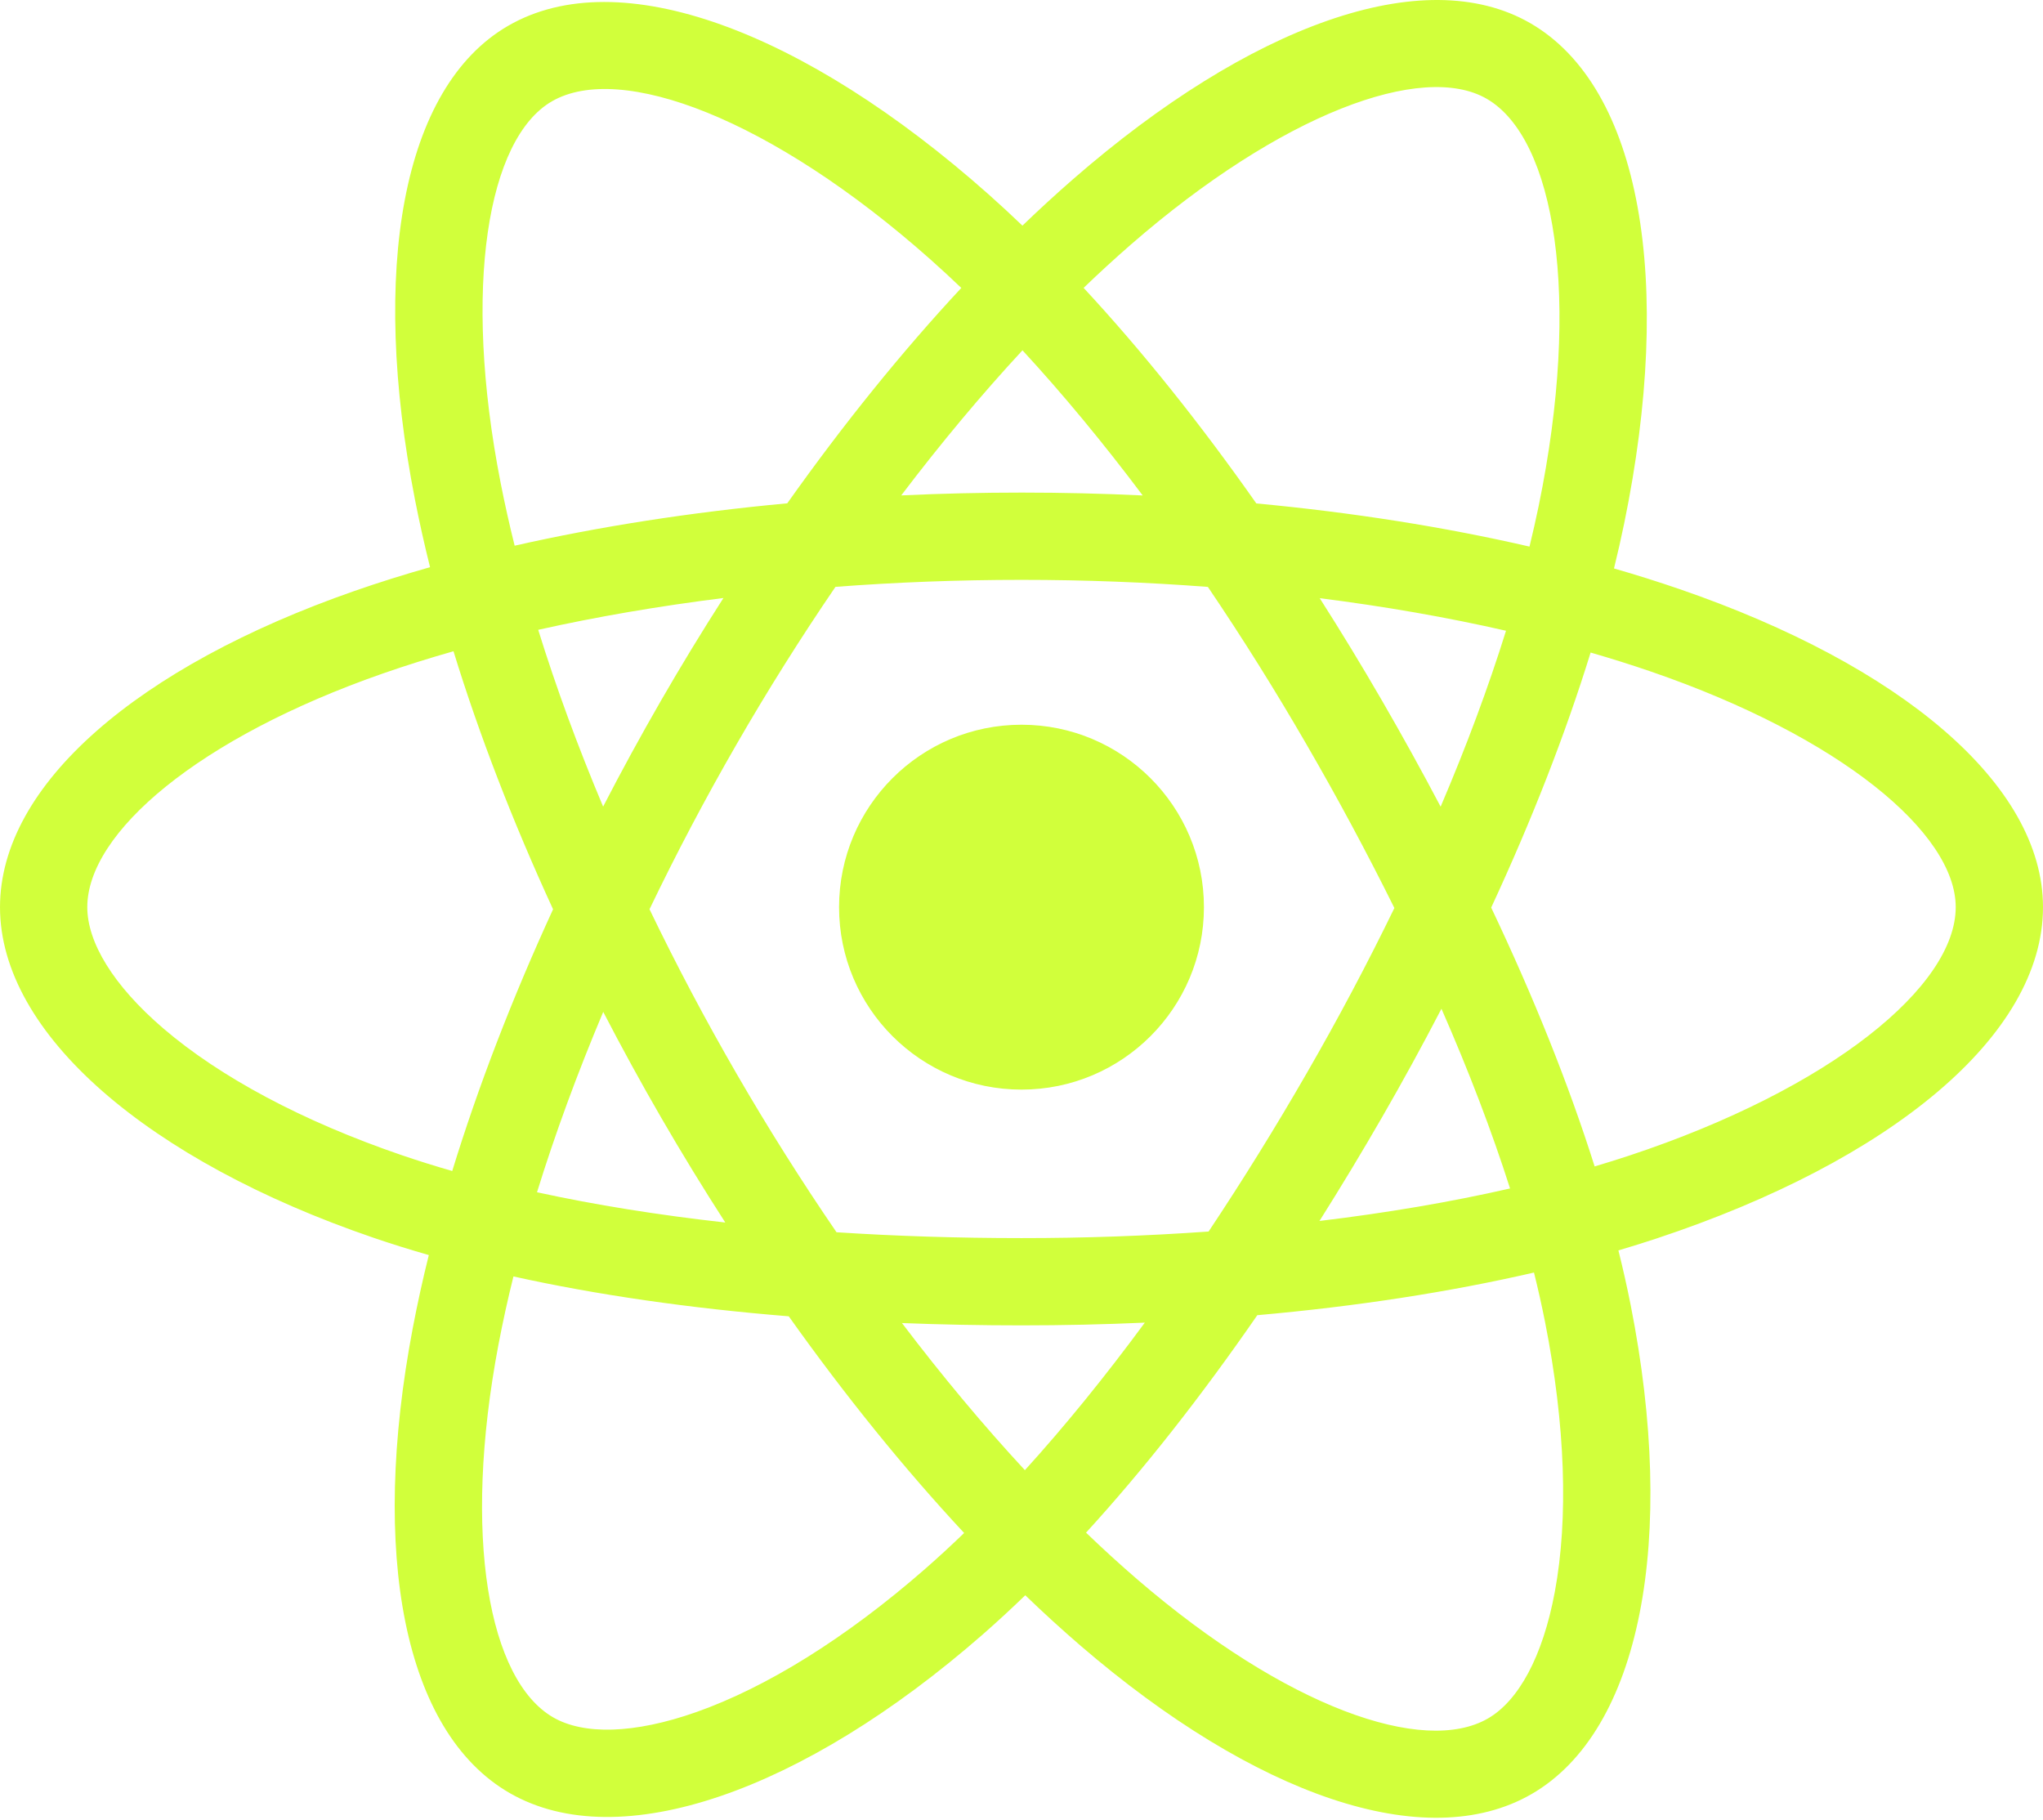
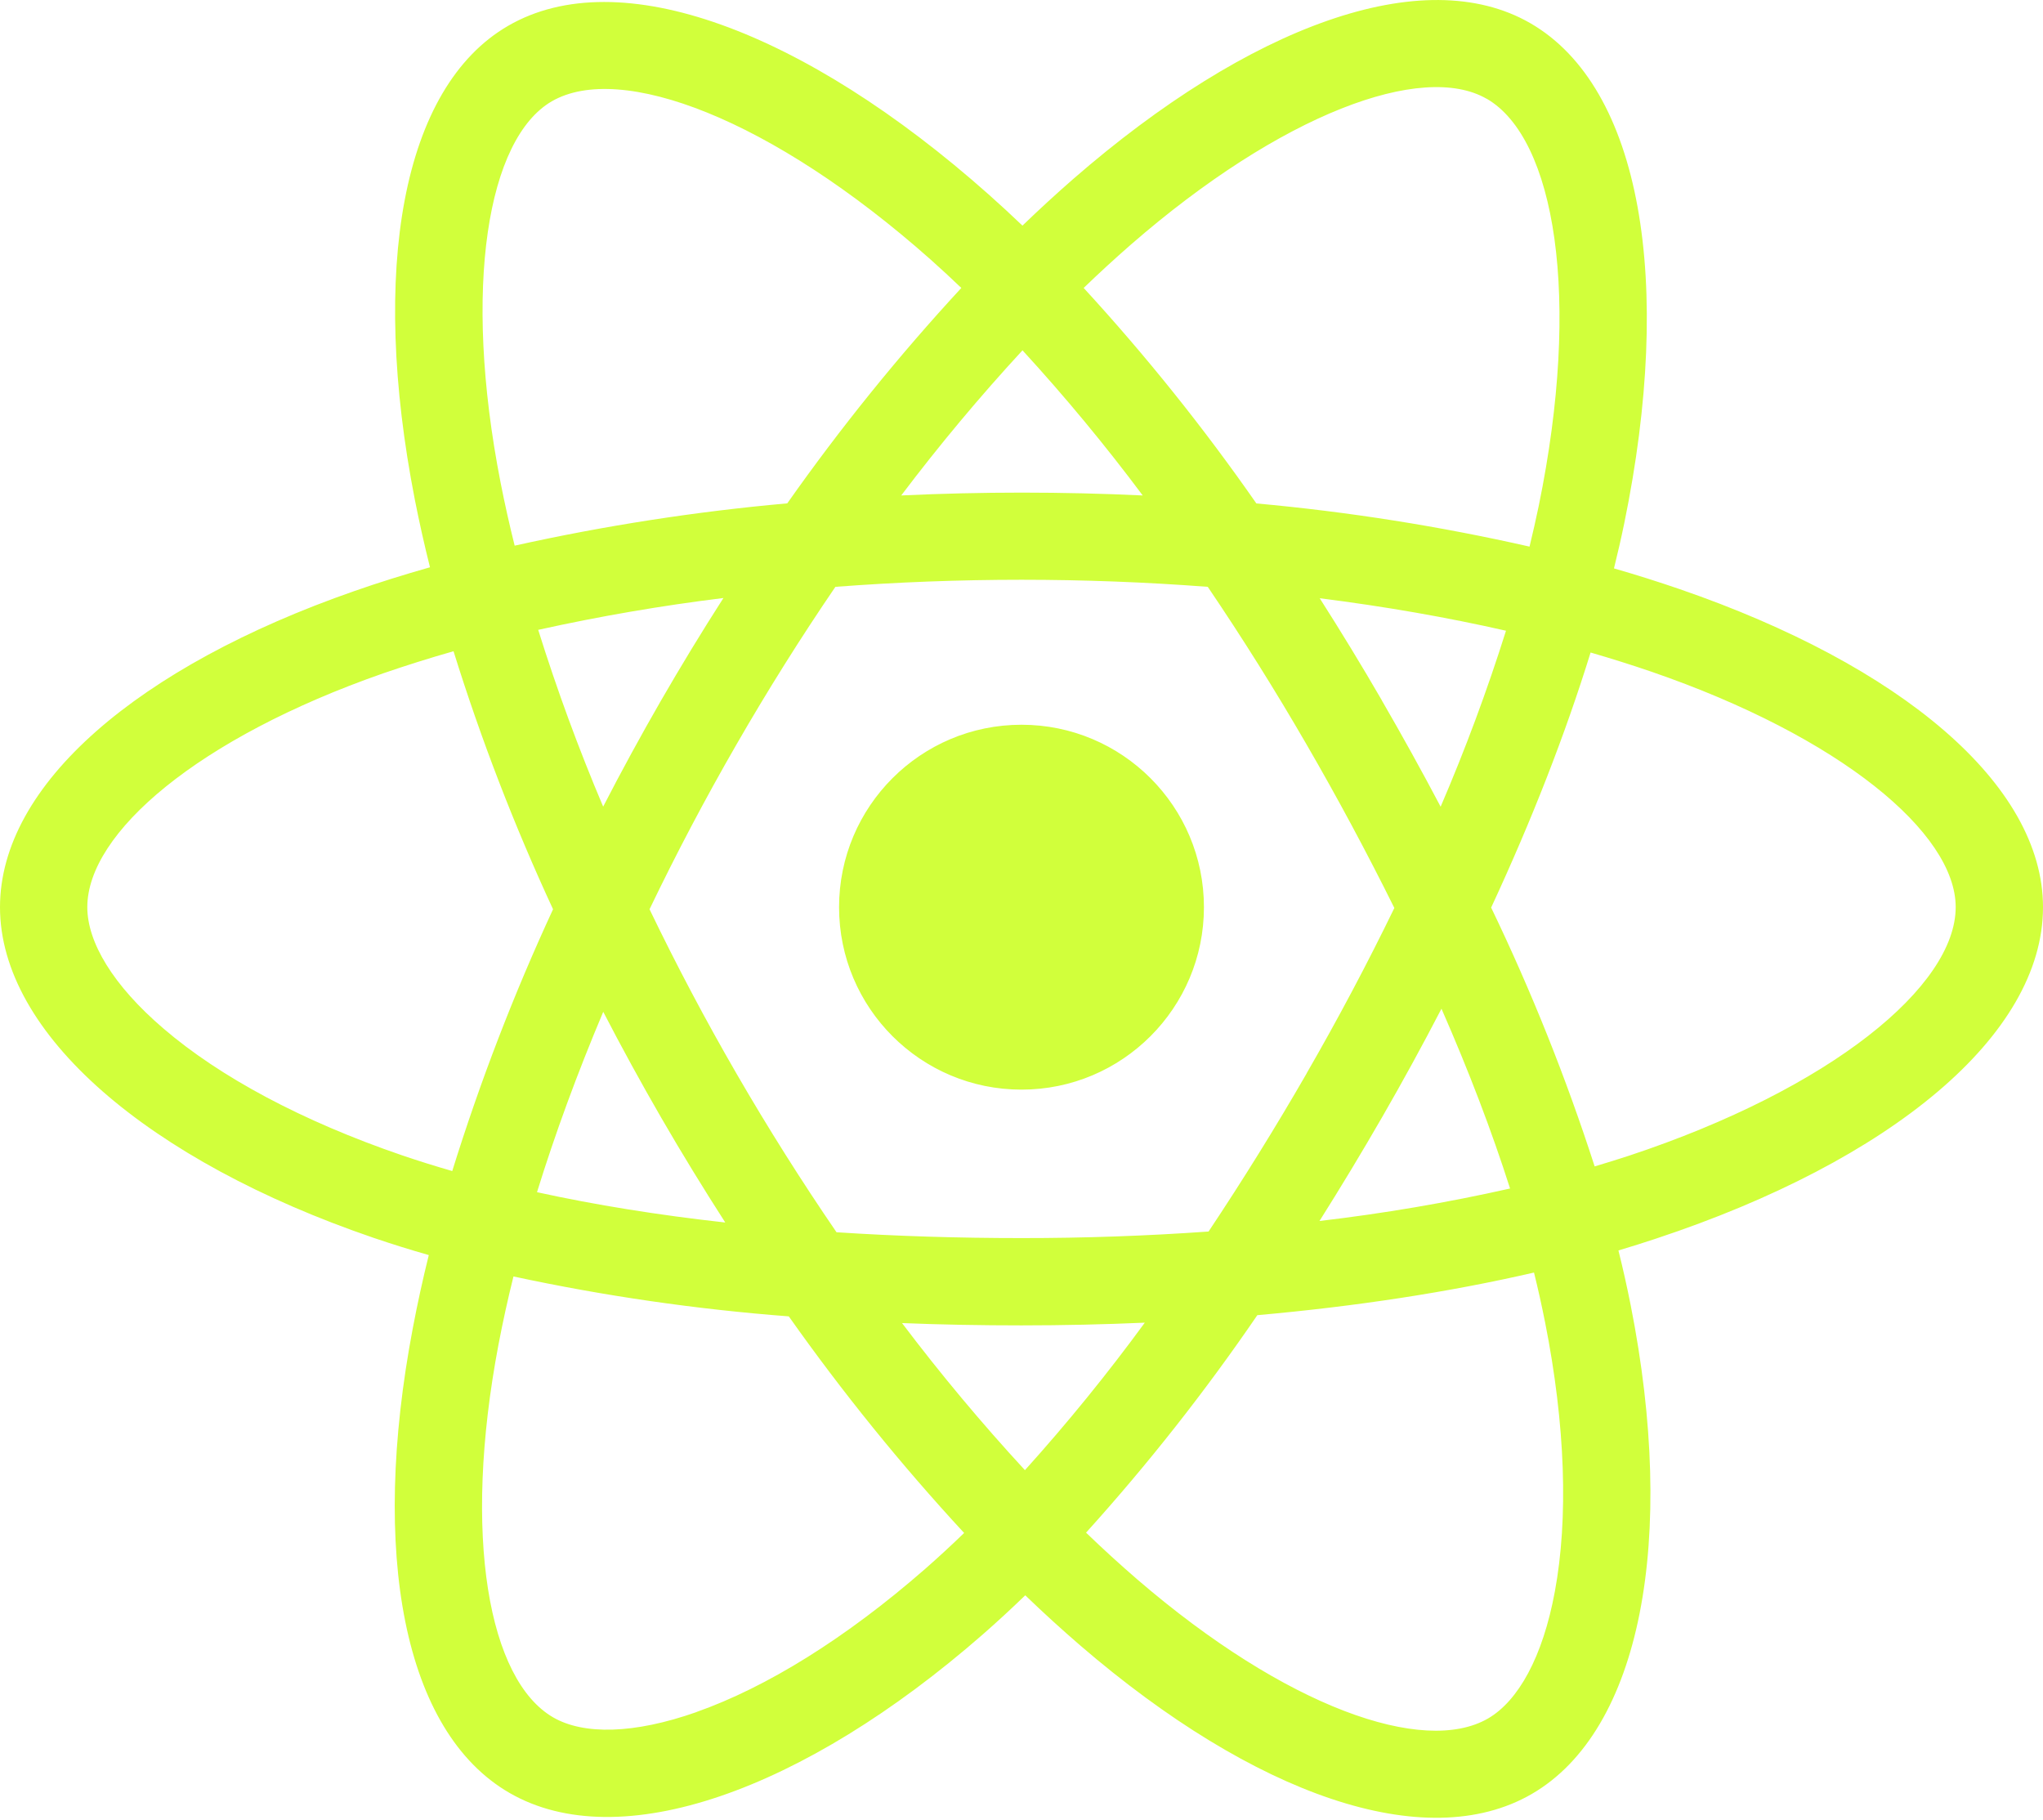
- <svg xmlns="http://www.w3.org/2000/svg" aria-hidden="true" role="img" class="iconify iconify--logos" width="35.93" height="32" preserveAspectRatio="xMidYMid meet" viewBox="0 0 256 228">
-   <path fill="#d1ff3b" d="M210.483 73.824a171.49 171.49 0 0 0-8.24-2.597c.465-1.9.893-3.777 1.273-5.621c6.238-30.281 2.16-54.676-11.769-62.708c-13.355-7.7-35.196.329-57.254 19.526a171.23 171.23 0 0 0-6.375 5.848a155.866 155.866 0 0 0-4.241-3.917C100.759 3.829 77.587-4.822 63.673 3.233C50.33 10.957 46.379 33.89 51.995 62.588a170.974 170.974 0 0 0 1.892 8.48c-3.28.932-6.445 1.924-9.474 2.98C17.309 83.498 0 98.307 0 113.668c0 15.865 18.582 31.778 46.812 41.427a145.52 145.52 0 0 0 6.921 2.165a167.467 167.467 0 0 0-2.01 9.138c-5.354 28.2-1.173 50.591 12.134 58.266c13.744 7.926 36.812-.22 59.273-19.855a145.567 145.567 0 0 0 5.342-4.923a168.064 168.064 0 0 0 6.92 6.314c21.758 18.722 43.246 26.282 56.54 18.586c13.731-7.949 18.194-32.003 12.4-61.268a145.016 145.016 0 0 0-1.535-6.842c1.62-.48 3.21-.974 4.76-1.488c29.348-9.723 48.443-25.443 48.443-41.52c0-15.417-17.868-30.326-45.517-39.844Zm-6.365 70.984c-1.4.463-2.836.91-4.3 1.345c-3.24-10.257-7.612-21.163-12.963-32.432c5.106-11 9.31-21.767 12.459-31.957c2.619.758 5.16 1.557 7.61 2.4c23.69 8.156 38.14 20.213 38.14 29.504c0 9.896-15.606 22.743-40.946 31.14Zm-10.514 20.834c2.562 12.94 2.927 24.64 1.23 33.787c-1.524 8.219-4.59 13.698-8.382 15.893c-8.067 4.67-25.32-1.4-43.927-17.412a156.726 156.726 0 0 1-6.437-5.87c7.214-7.889 14.423-17.06 21.459-27.246c12.376-1.098 24.068-2.894 34.671-5.345a134.17 134.17 0 0 1 1.386 6.193ZM87.276 214.515c-7.882 2.783-14.16 2.863-17.955.675c-8.075-4.657-11.432-22.636-6.853-46.752a156.923 156.923 0 0 1 1.869-8.499c10.486 2.32 22.093 3.988 34.498 4.994c7.084 9.967 14.501 19.128 21.976 27.15a134.668 134.668 0 0 1-4.877 4.492c-9.933 8.682-19.886 14.842-28.658 17.94ZM50.35 144.747c-12.483-4.267-22.792-9.812-29.858-15.863c-6.35-5.437-9.555-10.836-9.555-15.216c0-9.322 13.897-21.212 37.076-29.293c2.813-.98 5.757-1.905 8.812-2.773c3.204 10.42 7.406 21.315 12.477 32.332c-5.137 11.18-9.399 22.249-12.634 32.792a134.718 134.718 0 0 1-6.318-1.979Zm12.378-84.26c-4.811-24.587-1.616-43.134 6.425-47.789c8.564-4.958 27.502 2.111 47.463 19.835a144.318 144.318 0 0 1 3.841 3.545c-7.438 7.987-14.787 17.08-21.808 26.988c-12.04 1.116-23.565 2.908-34.161 5.309a160.342 160.342 0 0 1-1.76-7.887Zm110.427 27.268a347.8 347.8 0 0 0-7.785-12.803c8.168 1.033 15.994 2.404 23.343 4.08c-2.206 7.072-4.956 14.465-8.193 22.045a381.151 381.151 0 0 0-7.365-13.322Zm-45.032-43.861c5.044 5.465 10.096 11.566 15.065 18.186a322.04 322.04 0 0 0-30.257-.006c4.974-6.559 10.069-12.652 15.192-18.18ZM82.802 87.83a323.167 323.167 0 0 0-7.227 13.238c-3.184-7.553-5.909-14.98-8.134-22.152c7.304-1.634 15.093-2.97 23.209-3.984a321.524 321.524 0 0 0-7.848 12.897Zm8.081 65.352c-8.385-.936-16.291-2.203-23.593-3.793c2.26-7.3 5.045-14.885 8.298-22.6a321.187 321.187 0 0 0 7.257 13.246c2.594 4.48 5.28 8.868 8.038 13.147Zm37.542 31.03c-5.184-5.592-10.354-11.779-15.403-18.433c4.902.192 9.899.29 14.978.29c5.218 0 10.376-.117 15.453-.343c-4.985 6.774-10.018 12.97-15.028 18.486Zm52.198-57.817c3.422 7.8 6.306 15.345 8.596 22.52c-7.422 1.694-15.436 3.058-23.88 4.071a382.417 382.417 0 0 0 7.859-13.026a347.403 347.403 0 0 0 7.425-13.565Zm-16.898 8.101a358.557 358.557 0 0 1-12.281 19.815a329.4 329.4 0 0 1-23.444.823c-7.967 0-15.716-.248-23.178-.732a310.202 310.202 0 0 1-12.513-19.846h.001a307.41 307.41 0 0 1-10.923-20.627a310.278 310.278 0 0 1 10.89-20.637l-.001.001a307.318 307.318 0 0 1 12.413-19.761c7.613-.576 15.42-.876 23.31-.876H128c7.926 0 15.743.303 23.354.883a329.357 329.357 0 0 1 12.335 19.695a358.489 358.489 0 0 1 11.036 20.54a329.472 329.472 0 0 1-11 20.722Zm22.56-122.124c8.572 4.944 11.906 24.881 6.52 51.026c-.344 1.668-.73 3.367-1.15 5.09c-10.622-2.452-22.155-4.275-34.23-5.408c-7.034-10.017-14.323-19.124-21.64-27.008a160.789 160.789 0 0 1 5.888-5.4c18.9-16.447 36.564-22.941 44.612-18.3ZM128 90.808c12.625 0 22.86 10.235 22.86 22.86s-10.235 22.86-22.86 22.86s-22.86-10.235-22.86-22.86s10.235-22.86 22.86-22.86Z" />
+ <svg xmlns="http://www.w3.org/2000/svg" aria-hidden="true" class="iconify iconify--logos" viewBox="0 0 256 228">
+   <path fill="#d1ff3b" d="M210.48 73.82a171.49 171.49 0 0 0-8.24-2.6c.47-1.9.9-3.77 1.28-5.61 6.23-30.28 2.16-54.68-11.77-62.71-13.36-7.7-35.2.33-57.26 19.52a171.23 171.23 0 0 0-6.37 5.85 155.87 155.87 0 0 0-4.24-3.91C100.76 3.83 77.58-4.82 63.68 3.23 50.32 10.96 46.37 33.9 51.98 62.6a170.97 170.97 0 0 0 1.9 8.48c-3.28.93-6.45 1.92-9.48 2.98C17.31 83.5 0 98.3 0 113.67c0 15.86 18.58 31.78 46.81 41.43a145.52 145.52 0 0 0 6.92 2.16 167.47 167.47 0 0 0-2 9.14c-5.36 28.2-1.18 50.59 12.13 58.26 13.74 7.93 36.8-.22 59.27-19.85a145.57 145.57 0 0 0 5.34-4.92 168.06 168.06 0 0 0 6.92 6.31c21.76 18.72 43.25 26.28 56.54 18.59 13.73-7.95 18.2-32 12.4-61.27a145.02 145.02 0 0 0-1.53-6.84c1.62-.48 3.2-.98 4.76-1.5 29.34-9.72 48.44-25.44 48.44-41.51 0-15.42-17.87-30.33-45.52-39.85Zm-6.36 70.99c-1.4.46-2.84.9-4.3 1.34a256.55 256.55 0 0 0-12.97-32.43c5.11-11 9.31-21.77 12.46-31.96 2.62.76 5.16 1.56 7.61 2.4 23.7 8.16 38.14 20.22 38.14 29.5 0 9.9-15.6 22.75-40.94 31.15Zm-10.52 20.83c2.57 12.94 2.93 24.64 1.23 33.79-1.52 8.22-4.59 13.7-8.38 15.9-8.07 4.66-25.32-1.4-43.93-17.42a156.73 156.73 0 0 1-6.43-5.87 256.79 256.79 0 0 0 21.46-27.25c12.37-1.1 24.06-2.89 34.67-5.34a134.17 134.17 0 0 1 1.38 6.2ZM87.28 214.52c-7.89 2.78-14.16 2.86-17.96.67-8.07-4.66-11.43-22.64-6.85-46.75a156.92 156.92 0 0 1 1.87-8.5 257.04 257.04 0 0 0 34.5 5 266.31 266.31 0 0 0 21.97 27.14 134.67 134.67 0 0 1-4.88 4.5c-9.93 8.68-19.88 14.84-28.65 17.93Zm-36.93-69.77c-12.48-4.27-22.8-9.81-29.86-15.87-6.35-5.43-9.55-10.83-9.55-15.21 0-9.32 13.9-21.21 37.07-29.3 2.82-.97 5.76-1.9 8.82-2.77a262.3 262.3 0 0 0 12.47 32.33 266.39 266.39 0 0 0-12.63 32.8 134.72 134.72 0 0 1-6.32-1.98Zm12.38-84.26c-4.81-24.59-1.62-43.14 6.42-47.8 8.57-4.95 27.5 2.12 47.47 19.84a144.32 144.32 0 0 1 3.84 3.55 262.1 262.1 0 0 0-21.81 26.99 267.2 267.2 0 0 0-34.16 5.3 160.34 160.34 0 0 1-1.76-7.88Zm110.43 27.27a347.8 347.8 0 0 0-7.79-12.8c8.17 1.03 16 2.4 23.34 4.07a233.53 233.53 0 0 1-8.19 22.05 381.15 381.15 0 0 0-7.37-13.32Zm-45.04-43.87a233.94 233.94 0 0 1 15.07 18.19 322.04 322.04 0 0 0-30.26 0 241.31 241.31 0 0 1 15.2-18.19ZM82.8 87.83a323.17 323.17 0 0 0-7.22 13.24 241.44 241.44 0 0 1-8.14-22.15 247 247 0 0 1 23.21-3.99 321.52 321.52 0 0 0-7.85 12.9Zm8.08 65.35c-8.38-.93-16.29-2.2-23.59-3.8 2.26-7.3 5.04-14.88 8.3-22.6a321.19 321.19 0 0 0 7.26 13.26c2.59 4.48 5.28 8.86 8.03 13.14Zm37.55 31.03a245.18 245.18 0 0 1-15.4-18.43c4.9.2 9.9.29 14.97.29 5.22 0 10.38-.12 15.45-.34a232.66 232.66 0 0 1-15.02 18.48Zm52.2-57.81c3.42 7.8 6.3 15.34 8.59 22.52a232 232 0 0 1-23.88 4.07 382.42 382.42 0 0 0 7.86-13.03 347.4 347.4 0 0 0 7.42-13.56Zm-16.9 8.1a358.56 358.56 0 0 1-12.29 19.81 329.4 329.4 0 0 1-23.44.82c-7.97 0-15.72-.24-23.18-.73a310.2 310.2 0 0 1-12.51-19.84 307.41 307.41 0 0 1-10.92-20.63 310.28 310.28 0 0 1 10.89-20.64 307.32 307.32 0 0 1 12.4-19.76 307.89 307.89 0 0 1 46.66 0 329.36 329.36 0 0 1 12.35 19.7 358.49 358.49 0 0 1 11.03 20.54 329.47 329.47 0 0 1-11 20.73Zm22.56-122.13c8.57 4.95 11.9 24.88 6.52 51.03-.35 1.67-.73 3.37-1.15 5.09a261.82 261.82 0 0 0-34.23-5.41 256.84 256.84 0 0 0-21.64-27 160.79 160.79 0 0 1 5.88-5.4c18.9-16.45 36.57-22.95 44.62-18.3ZM128 90.81a22.86 22.86 0 1 1 0 45.72 22.86 22.86 0 0 1 0-45.72Z" />
</svg>
